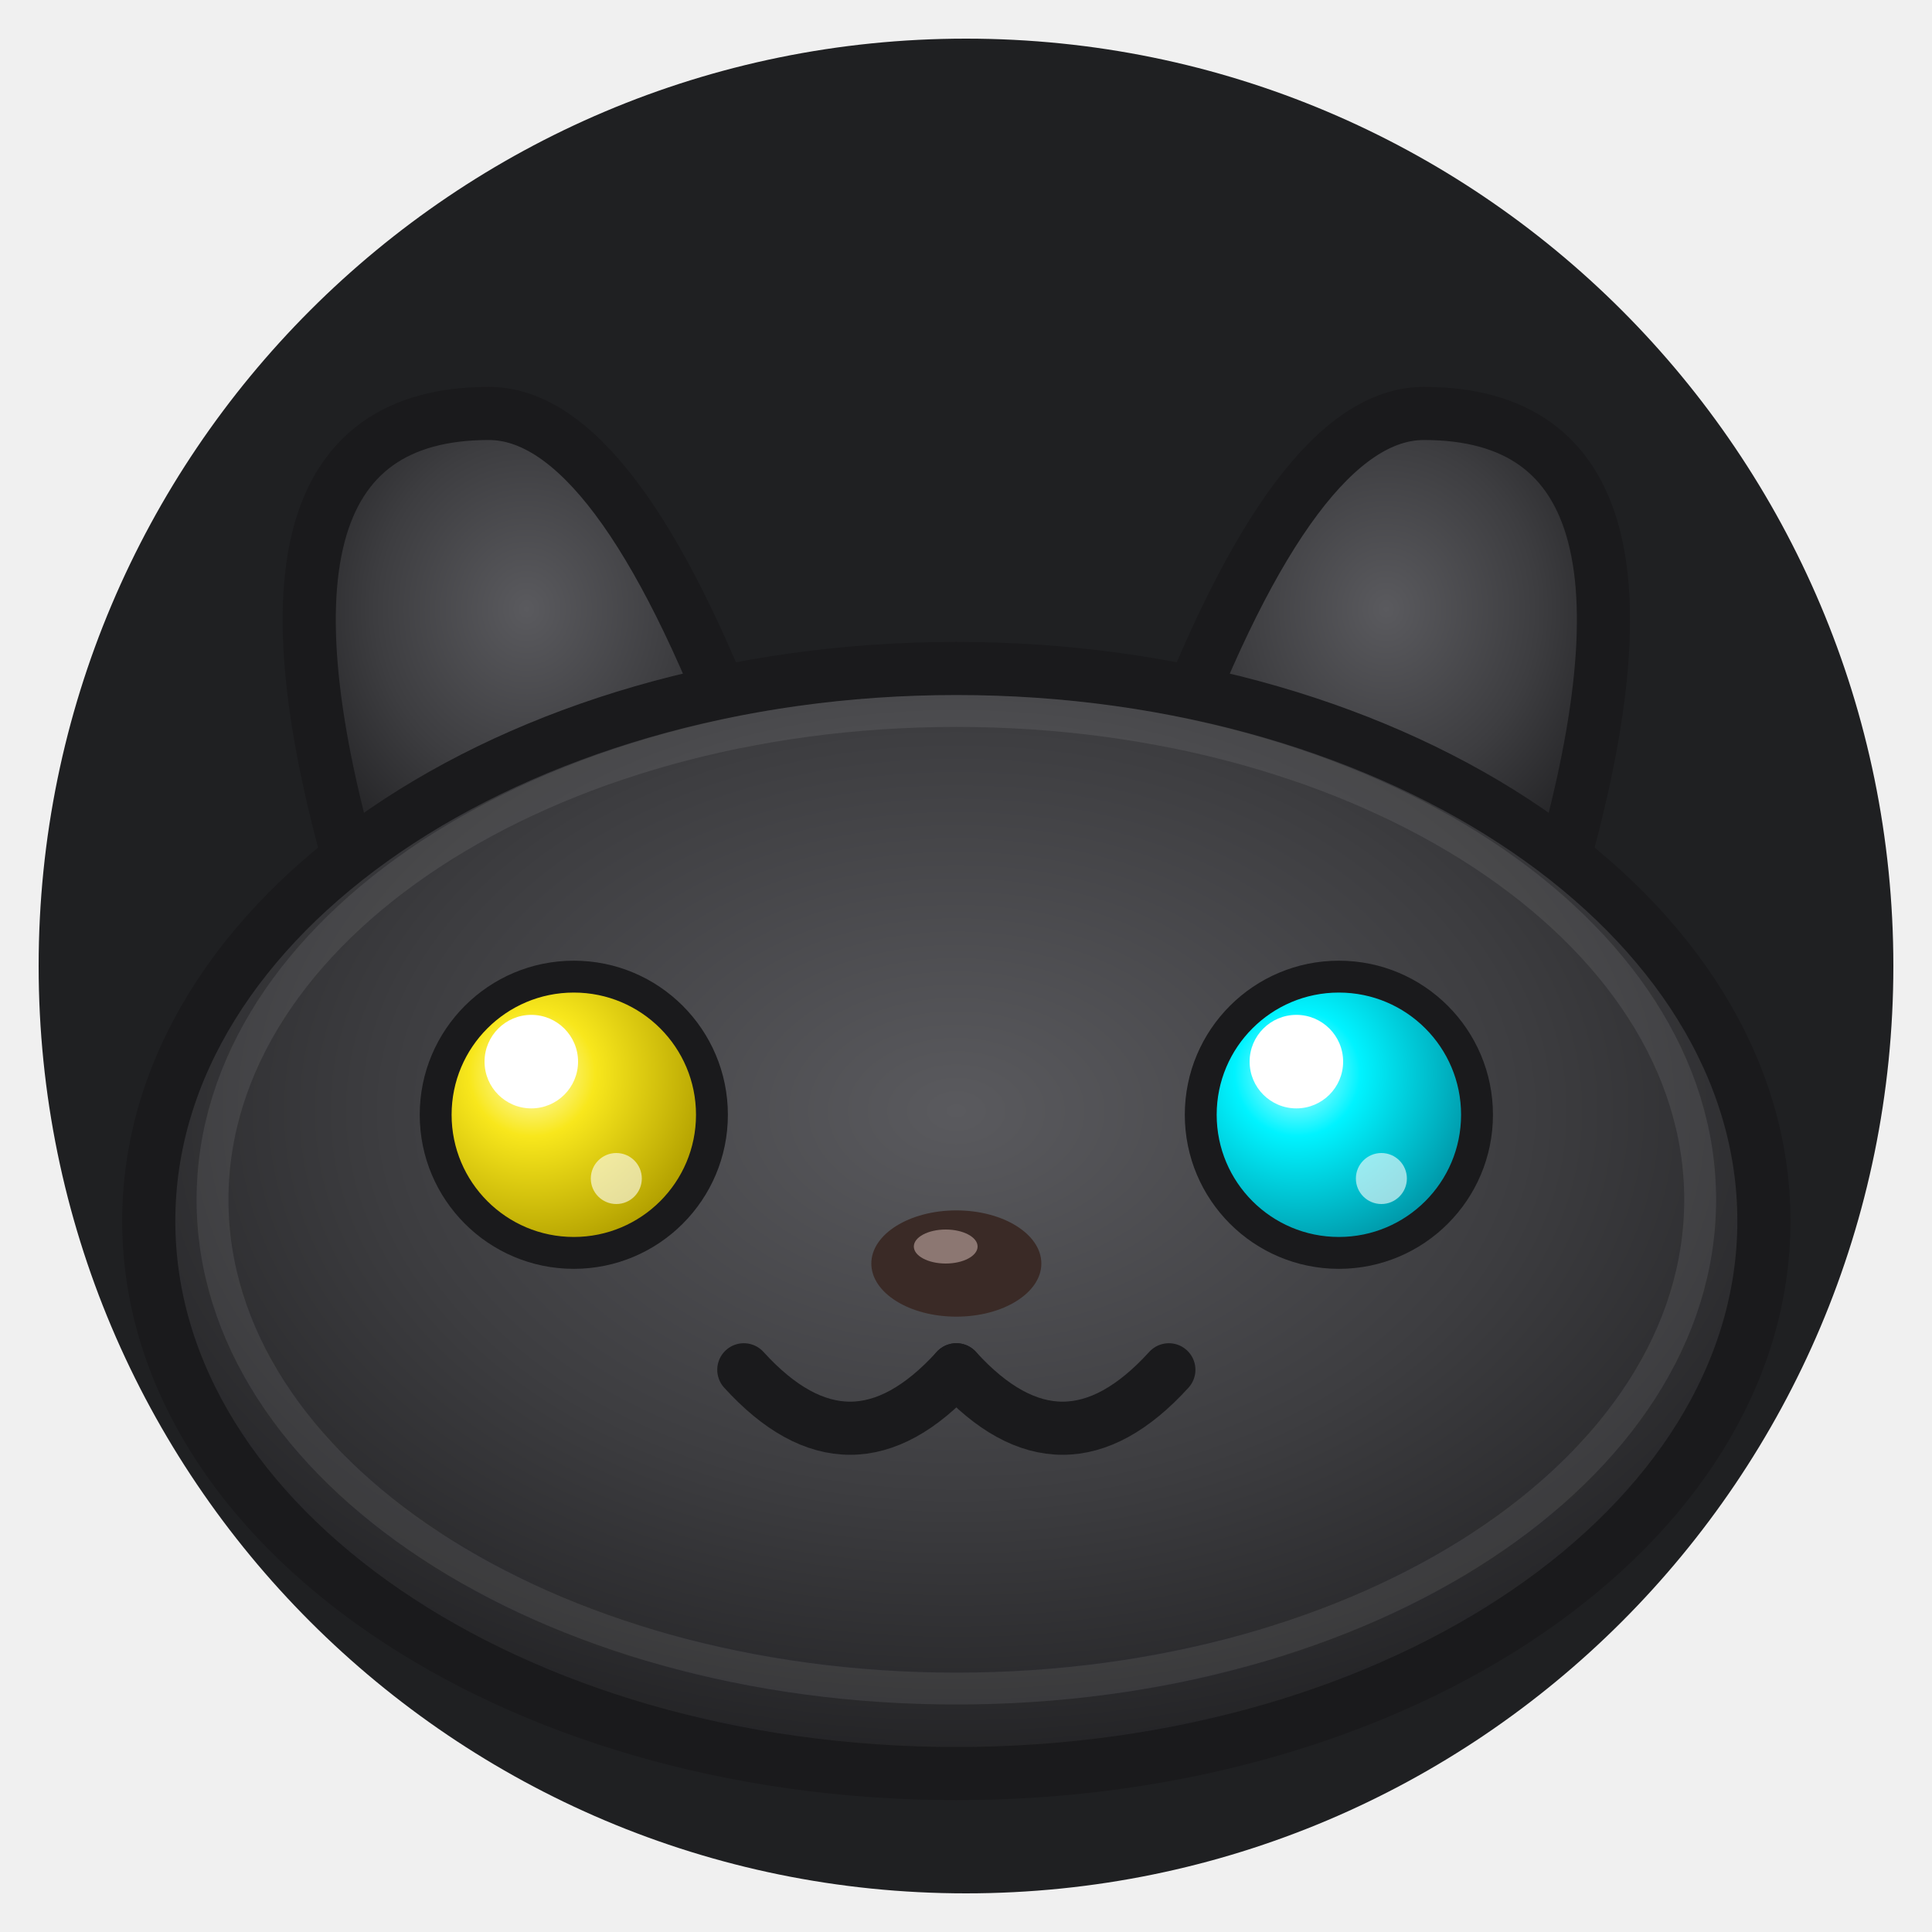
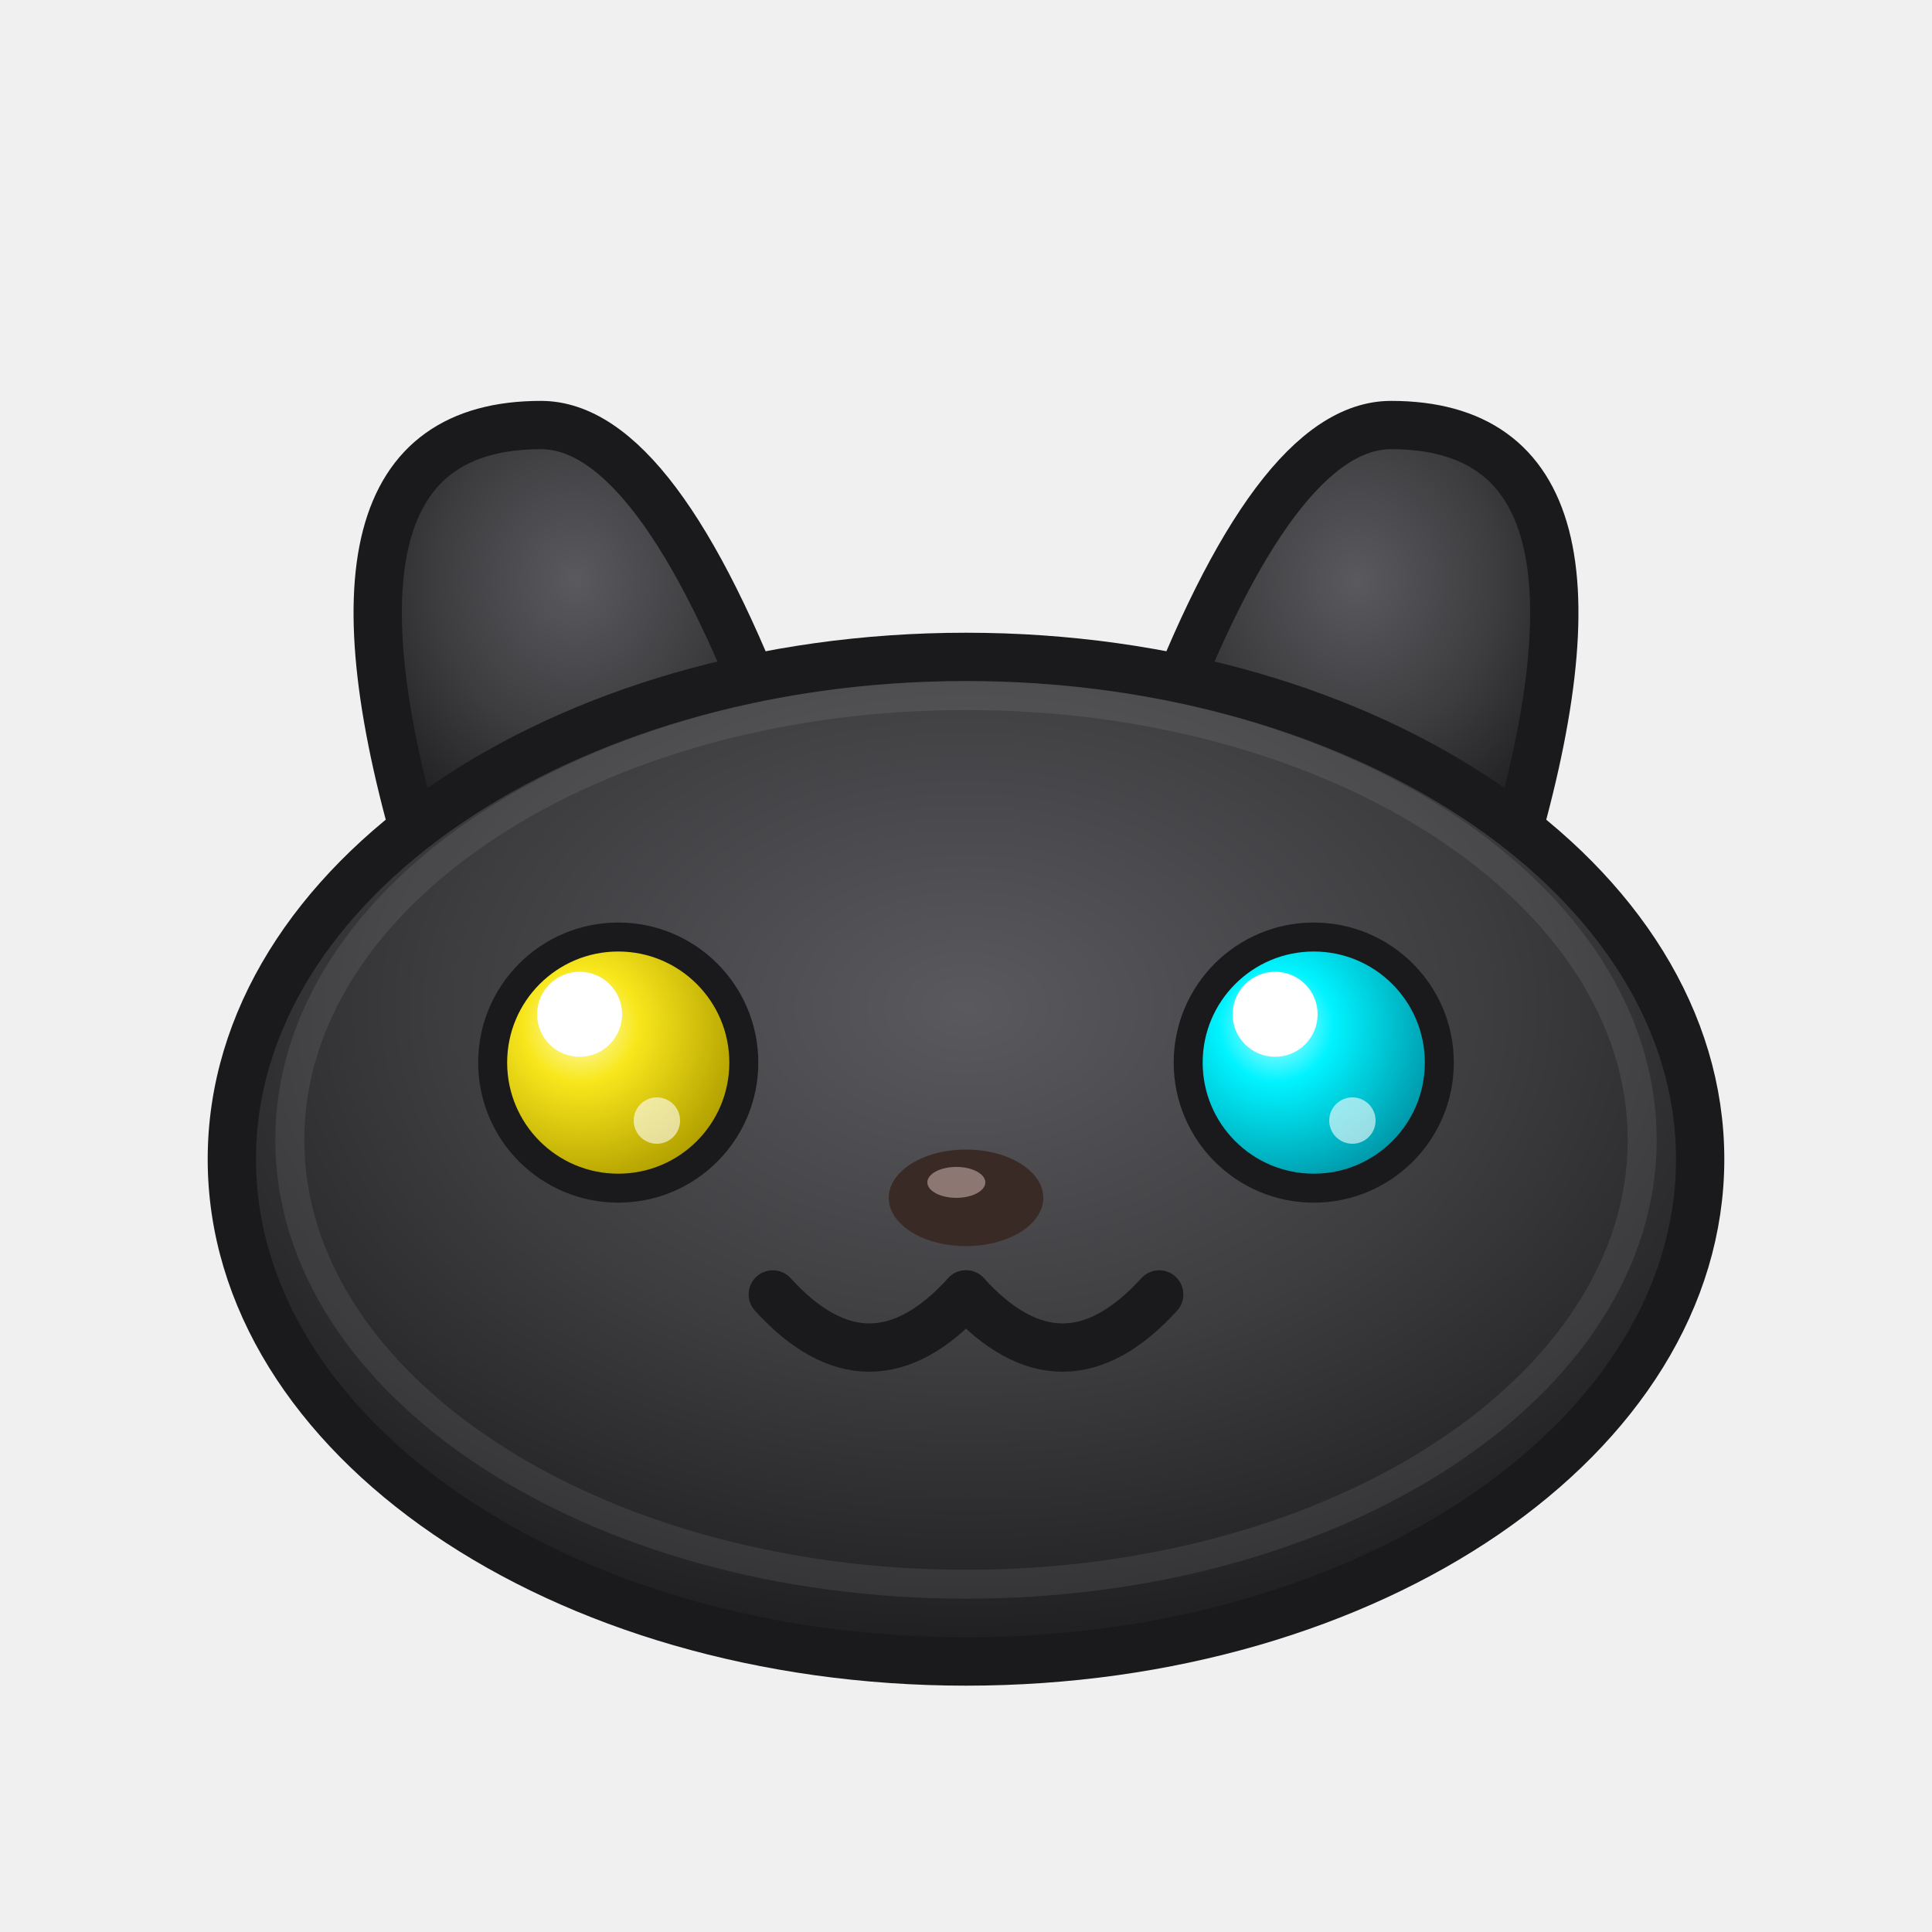
- <svg xmlns="http://www.w3.org/2000/svg" viewBox="0 0 100 100" width="100" height="100">
+ <svg xmlns="http://www.w3.org/2000/svg" viewBox="0 0 100 100" width="200" height="200">
  <defs>
-     <radialGradient id="catBody" cx="50%" cy="40%" r="70%">
+     <radialGradient id="catBody" cx="50%" cy="35%" r="70%">
      <stop offset="0%" stop-color="#5a5a5e" />
      <stop offset="50%" stop-color="#3d3d40" />
      <stop offset="100%" stop-color="#18181a" />
    </radialGradient>
    <radialGradient id="eyeYellow" cx="35%" cy="35%" r="65%">
      <stop offset="0%" stop-color="#ffffcc" />
      <stop offset="35%" stop-color="#f8e71c" />
      <stop offset="100%" stop-color="#b3a100" />
    </radialGradient>
    <radialGradient id="eyeCyan" cx="35%" cy="35%" r="65%">
      <stop offset="0%" stop-color="#ccffff" />
      <stop offset="35%" stop-color="#00f3ff" />
      <stop offset="100%" stop-color="#0099aa" />
    </radialGradient>
  </defs>
-   <circle cx="50" cy="50" r="48" fill="#1f2022" />
-   <g id="cat" transform="translate(0, -5) scale(1.1) translate(-5, 0)">
+   <g id="cat" transform="translate(0, -2)">
    <path d="M 22,47 Q 15,24 28,24 Q 34,24 40,40" fill="url(#catBody)" stroke="#1a1a1c" stroke-width="2.5" stroke-linecap="round" stroke-linejoin="round" />
    <path d="M 78,47 Q 85,24 72,24 Q 66,24 60,40" fill="url(#catBody)" stroke="#1a1a1c" stroke-width="2.5" stroke-linecap="round" stroke-linejoin="round" />
    <ellipse cx="50" cy="62" rx="38" ry="26" fill="url(#catBody)" stroke="#1a1a1c" stroke-width="2.5" />
    <ellipse cx="50" cy="61" rx="35" ry="23" fill="none" stroke="rgba(255,255,255,0.08)" stroke-width="1.5" />
    <circle cx="32" cy="57" r="6.5" fill="url(#eyeYellow)" stroke="#1a1a1c" stroke-width="1.5" />
    <circle cx="30" cy="54.5" r="2.2" fill="#ffffff" />
    <circle cx="34" cy="60" r="1.2" fill="#ffffff" opacity="0.6" />
    <circle cx="68" cy="57" r="6.5" fill="url(#eyeCyan)" stroke="#1a1a1c" stroke-width="1.5" />
    <circle cx="66" cy="54.5" r="2.2" fill="#ffffff" />
    <circle cx="70" cy="60" r="1.2" fill="#ffffff" opacity="0.6" />
    <ellipse cx="50" cy="64" rx="4" ry="2.5" fill="#3a2a26" />
    <ellipse cx="49.5" cy="63.2" rx="1.5" ry="0.8" fill="#8c7772" />
    <path d="M 40,69 Q 45,74.5 50,69" fill="none" stroke="#1a1a1c" stroke-width="2.5" stroke-linecap="round" />
    <path d="M 50,69 Q 55,74.5 60,69" fill="none" stroke="#1a1a1c" stroke-width="2.5" stroke-linecap="round" />
  </g>
</svg>
